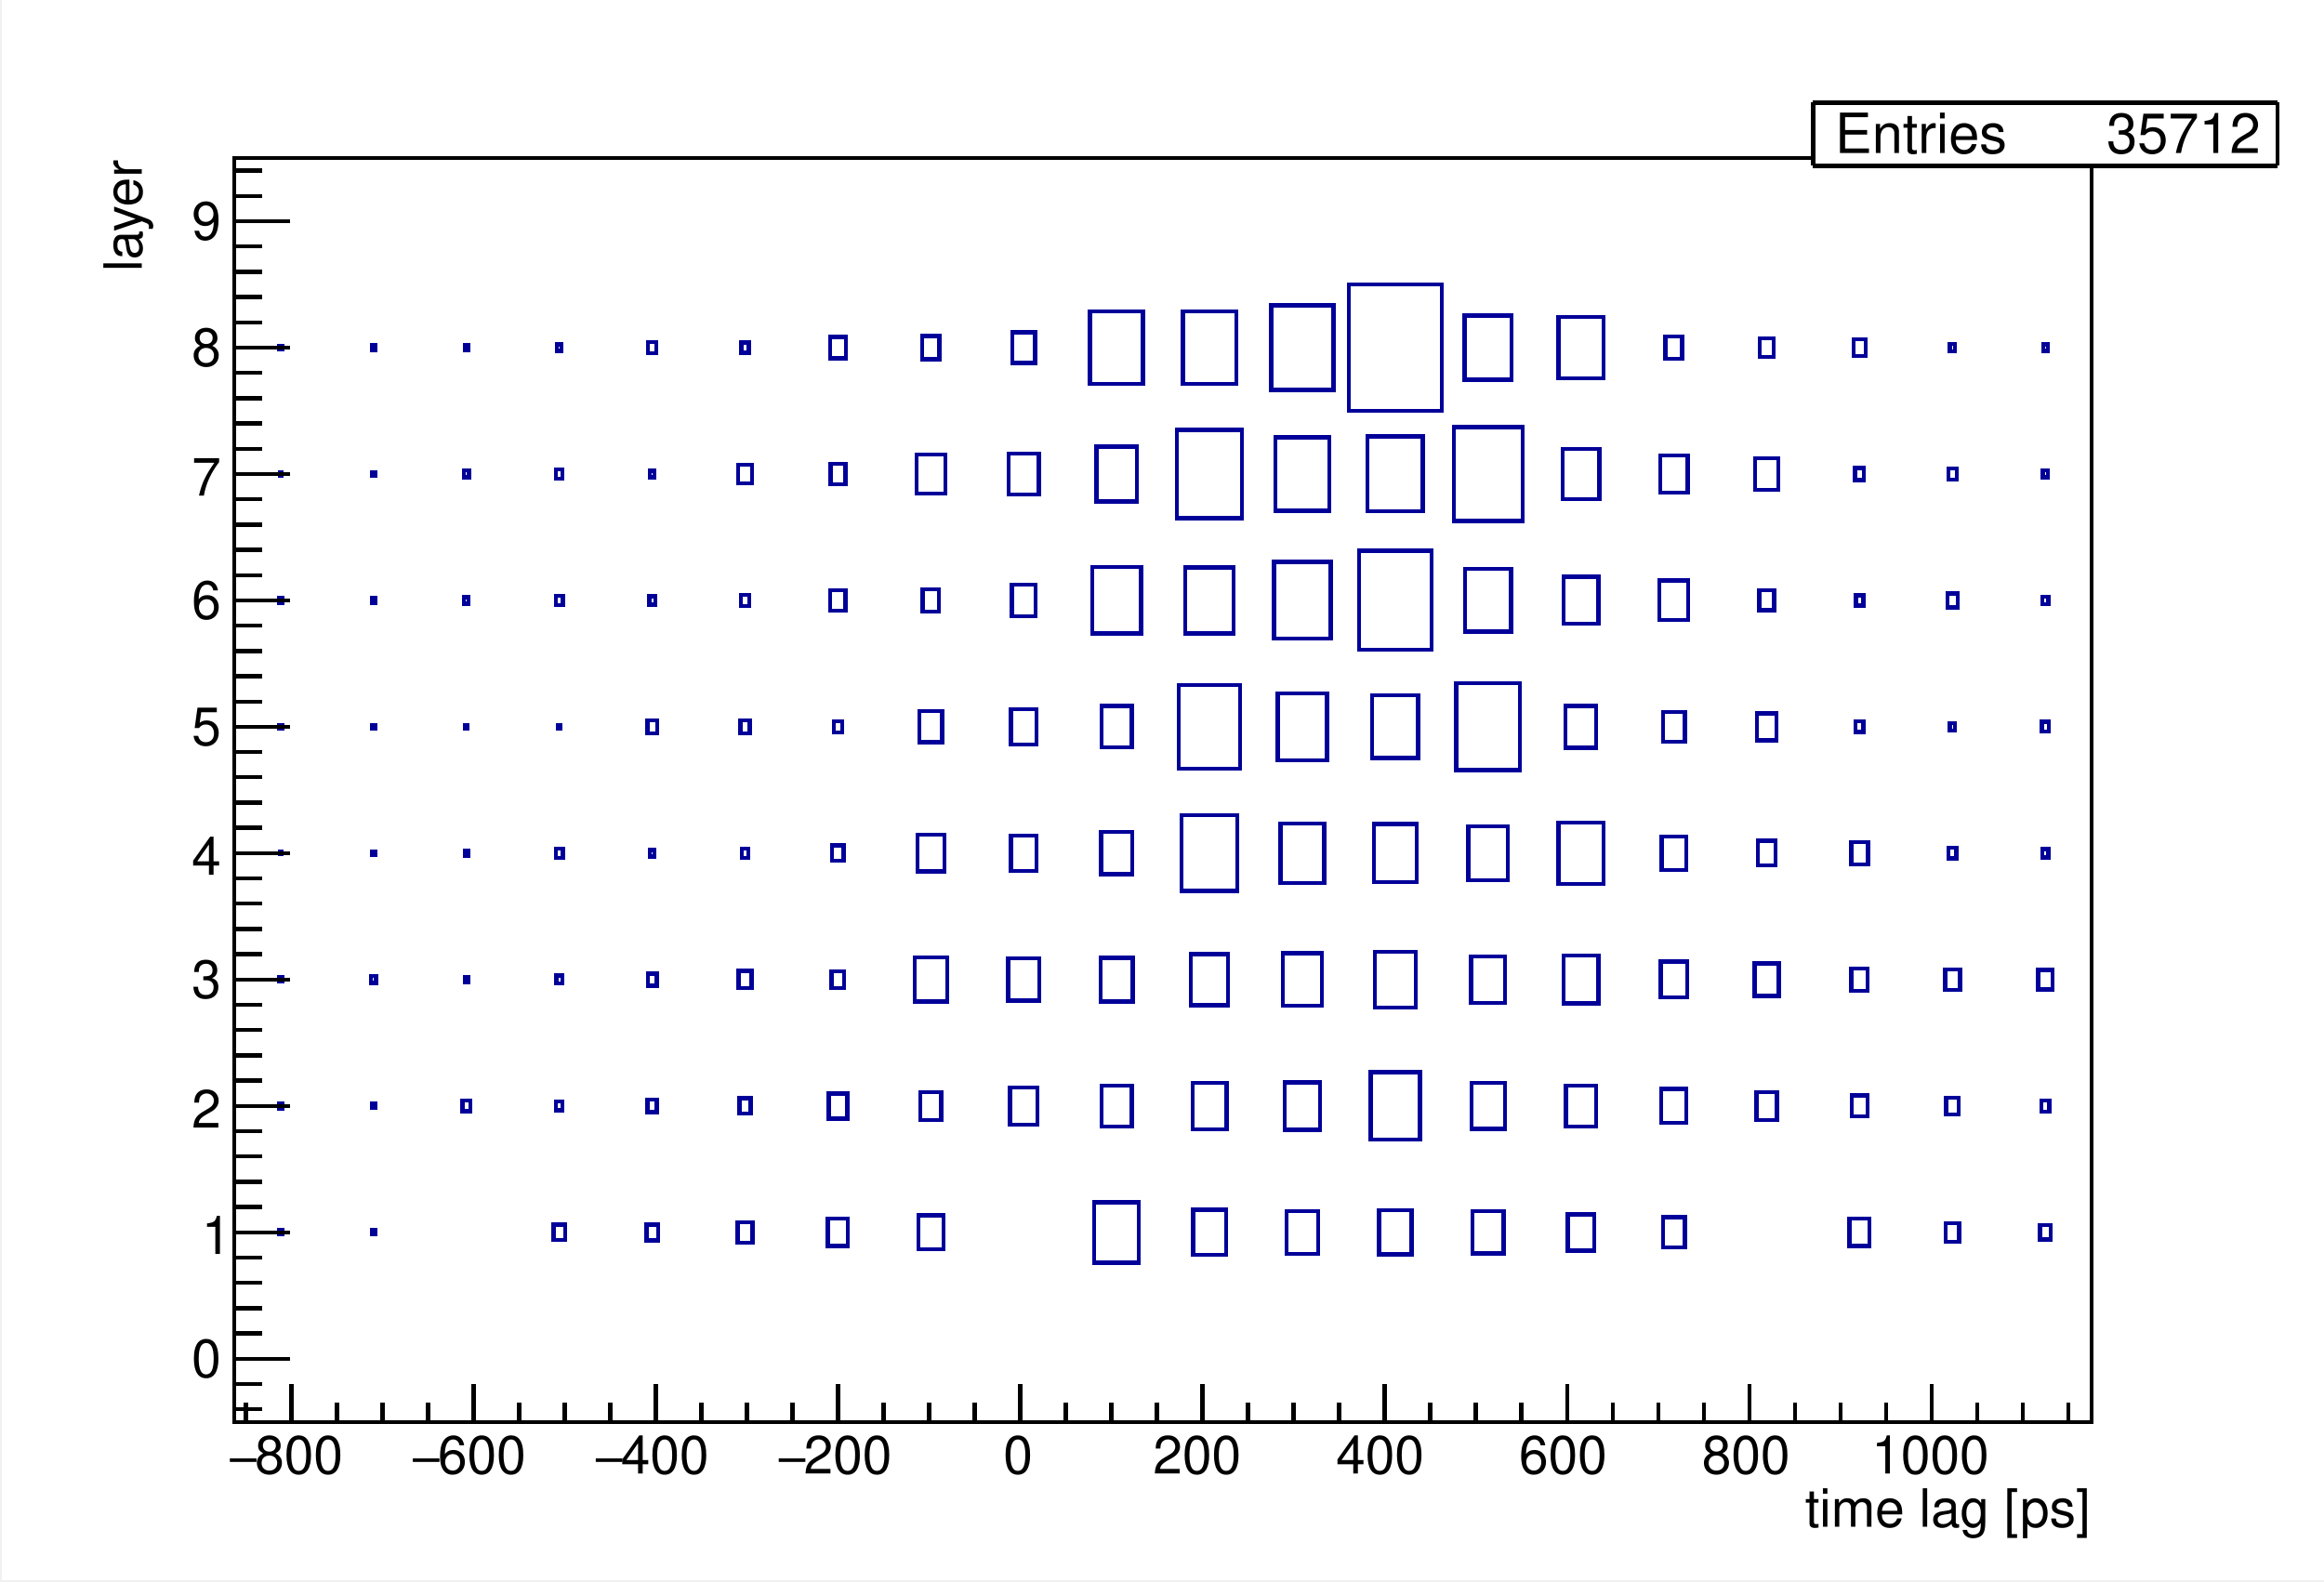
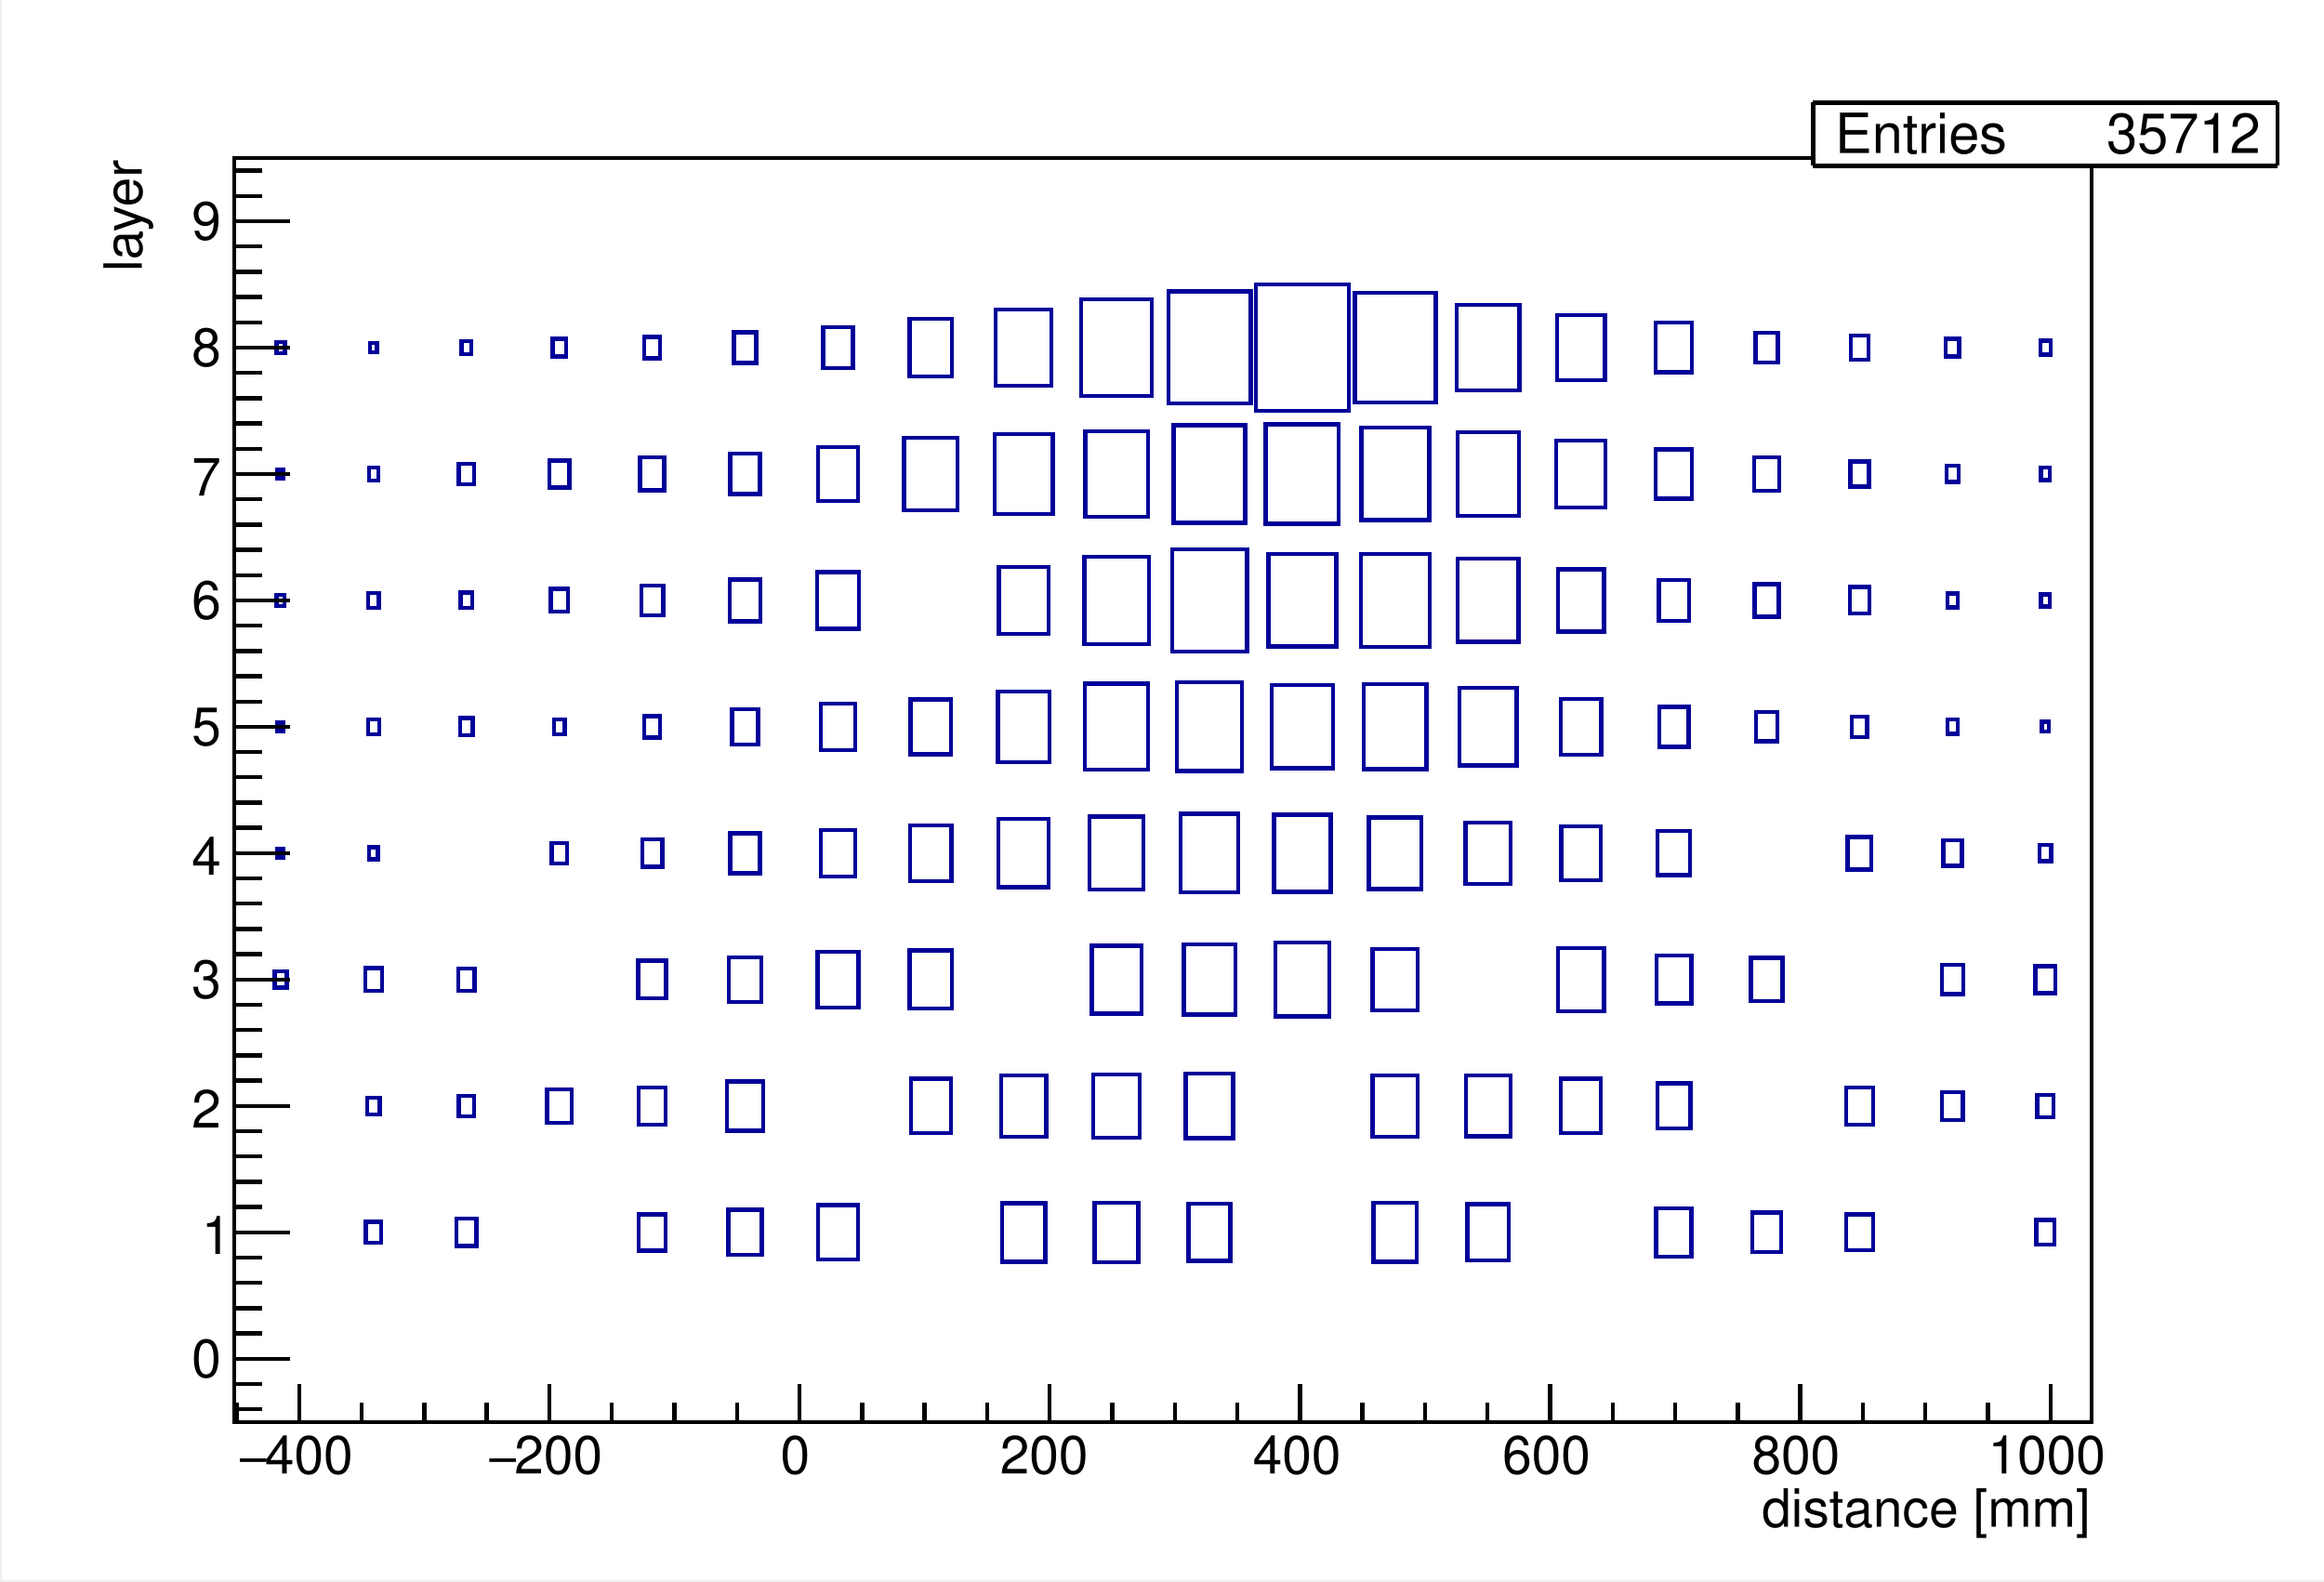
<svg xmlns="http://www.w3.org/2000/svg" width="567.429" height="386.304" viewBox="0 0 567.429 386.304" shape-rendering="crispEdges">
  <defs>
</defs>
  <rect x="0.5" y="0" width="566.929" height="385.804" fill="white" />
  <rect x="57.193" y="38.58" width="453.543" height="308.643" fill="white" />
  <rect x="57.193" y="38.58" width="453.543" height="308.643" fill="none" stroke="black" />
-   <rect x="68.128" y="300.378" width="0.807" height="1.099" fill="none" stroke="#000099" />
-   <rect x="90.805" y="300.378" width="0.807" height="1.099" fill="none" stroke="#000099" />
-   <rect x="135.165" y="299.025" width="2.796" height="3.806" fill="none" stroke="#000099" />
-   <rect x="157.823" y="298.998" width="2.835" height="3.858" fill="none" stroke="#000099" />
-   <rect x="180.083" y="298.43" width="3.669" height="4.994" fill="none" stroke="#000099" />
-   <rect x="202.14" y="297.586" width="4.91" height="6.682" fill="none" stroke="#000099" />
-   <rect x="224.216" y="296.768" width="6.112" height="8.318" fill="none" stroke="#000099" />
-   <rect x="267.211" y="293.558" width="10.829" height="14.739" fill="none" stroke="#000099" />
-   <rect x="291.274" y="295.444" width="8.058" height="10.967" fill="none" stroke="#000099" />
-   <rect x="314.123" y="295.678" width="7.714" height="10.499" fill="none" stroke="#000099" />
-   <rect x="336.69" y="295.527" width="7.936" height="10.801" fill="none" stroke="#000099" />
-   <rect x="359.542" y="295.765" width="7.586" height="10.325" fill="none" stroke="#000099" />
-   <rect x="382.758" y="296.499" width="6.508" height="8.857" fill="none" stroke="#000099" />
-   <rect x="405.992" y="297.256" width="5.394" height="7.342" fill="none" stroke="#000099" />
-   <rect x="451.6" y="297.601" width="4.888" height="6.652" fill="none" stroke="#000099" />
-   <rect x="475.056" y="298.663" width="3.328" height="4.53" fill="none" stroke="#000099" />
-   <rect x="498.1" y="299.162" width="2.595" height="3.531" fill="none" stroke="#000099" />
-   <rect x="68.066" y="269.429" width="0.932" height="1.269" fill="none" stroke="#000099" />
-   <rect x="90.805" y="269.514" width="0.807" height="1.099" fill="none" stroke="#000099" />
-   <rect x="112.925" y="268.755" width="1.921" height="2.615" fill="none" stroke="#000099" />
-   <rect x="135.756" y="268.964" width="1.614" height="2.197" fill="none" stroke="#000099" />
-   <rect x="158.099" y="268.509" width="2.283" height="3.107" fill="none" stroke="#000099" />
-   <rect x="180.519" y="268.16" width="2.796" height="3.806" fill="none" stroke="#000099" />
-   <rect x="202.347" y="267.005" width="4.494" height="6.117" fill="none" stroke="#000099" />
-   <rect x="224.762" y="266.647" width="5.019" height="6.831" fill="none" stroke="#000099" />
-   <rect x="246.621" y="265.533" width="6.656" height="9.059" fill="none" stroke="#000099" />
-   <rect x="268.934" y="265.039" width="7.383" height="10.049" fill="none" stroke="#000099" />
-   <rect x="291.142" y="264.399" width="8.323" height="11.328" fill="none" stroke="#000099" />
-   <rect x="313.722" y="264.267" width="8.517" height="11.591" fill="none" stroke="#000099" />
-   <rect x="334.626" y="261.854" width="12.062" height="16.417" fill="none" stroke="#000099" />
-   <rect x="359.232" y="264.479" width="8.205" height="11.167" fill="none" stroke="#000099" />
-   <rect x="382.342" y="265.069" width="7.339" height="9.988" fill="none" stroke="#000099" />
-   <rect x="405.624" y="265.892" width="6.129" height="8.342" fill="none" stroke="#000099" />
-   <rect x="428.846" y="266.633" width="5.041" height="6.861" fill="none" stroke="#000099" />
-   <rect x="452.15" y="267.487" width="3.786" height="5.153" fill="none" stroke="#000099" />
-   <rect x="475.21" y="268.008" width="3.02" height="4.11" fill="none" stroke="#000099" />
-   <rect x="498.409" y="268.717" width="1.977" height="2.691" fill="none" stroke="#000099" />
-   <rect x="68.128" y="238.649" width="0.807" height="1.099" fill="none" stroke="#000099" />
-   <rect x="90.592" y="238.36" width="1.233" height="1.678" fill="none" stroke="#000099" />
-   <rect x="113.42" y="238.564" width="0.932" height="1.269" fill="none" stroke="#000099" />
-   <rect x="135.826" y="238.196" width="1.474" height="2.006" fill="none" stroke="#000099" />
-   <rect x="158.147" y="237.711" width="2.186" height="2.975" fill="none" stroke="#000099" />
-   <rect x="180.372" y="237.095" width="3.091" height="4.207" fill="none" stroke="#000099" />
-   <rect x="203.067" y="237.119" width="3.056" height="4.159" fill="none" stroke="#000099" />
-   <rect x="223.304" y="233.798" width="7.936" height="10.801" fill="none" stroke="#000099" />
-   <rect x="246.184" y="234.075" width="7.529" height="10.247" fill="none" stroke="#000099" />
-   <rect x="268.699" y="233.854" width="7.853" height="10.689" fill="none" stroke="#000099" />
-   <rect x="290.719" y="232.96" width="9.168" height="12.477" fill="none" stroke="#000099" />
-   <rect x="313.239" y="232.746" width="9.482" height="12.905" fill="none" stroke="#000099" />
-   <rect x="335.671" y="232.412" width="9.973" height="13.574" fill="none" stroke="#000099" />
-   <rect x="359.173" y="233.535" width="8.323" height="11.328" fill="none" stroke="#000099" />
-   <rect x="381.741" y="233.386" width="8.542" height="11.626" fill="none" stroke="#000099" />
-   <rect x="405.452" y="234.793" width="6.474" height="8.811" fill="none" stroke="#000099" />
-   <rect x="428.437" y="235.212" width="5.858" height="7.973" fill="none" stroke="#000099" />
-   <rect x="452.052" y="236.489" width="3.982" height="5.419" fill="none" stroke="#000099" />
-   <rect x="474.901" y="236.722" width="3.64" height="4.954" fill="none" stroke="#000099" />
-   <rect x="497.654" y="236.825" width="3.487" height="4.746" fill="none" stroke="#000099" />
-   <rect x="68.299" y="208.017" width="0.466" height="0.634" fill="none" stroke="#000099" />
-   <rect x="90.879" y="207.886" width="0.659" height="0.897" fill="none" stroke="#000099" />
-   <rect x="113.482" y="207.785" width="0.807" height="1.099" fill="none" stroke="#000099" />
-   <rect x="135.723" y="207.191" width="1.68" height="2.287" fill="none" stroke="#000099" />
-   <rect x="158.669" y="207.557" width="1.141" height="1.554" fill="none" stroke="#000099" />
-   <rect x="181.11" y="207.236" width="1.614" height="2.197" fill="none" stroke="#000099" />
-   <rect x="203.196" y="206.432" width="2.796" height="3.806" fill="none" stroke="#000099" />
-   <rect x="224.001" y="203.883" width="6.541" height="8.902" fill="none" stroke="#000099" />
-   <rect x="246.788" y="204.033" width="6.321" height="8.604" fill="none" stroke="#000099" />
-   <rect x="268.854" y="203.201" width="7.543" height="10.266" fill="none" stroke="#000099" />
-   <rect x="288.534" y="199.121" width="13.539" height="18.426" fill="none" stroke="#000099" />
-   <rect x="312.667" y="201.103" width="10.627" height="14.463" fill="none" stroke="#000099" />
-   <rect x="335.442" y="201.236" width="10.431" height="14.197" fill="none" stroke="#000099" />
-   <rect x="358.486" y="201.735" width="9.697" height="13.198" fill="none" stroke="#000099" />
-   <rect x="380.513" y="200.85" width="10.998" height="14.969" fill="none" stroke="#000099" />
-   <rect x="405.696" y="204.261" width="5.986" height="8.147" fill="none" stroke="#000099" />
-   <rect x="429.168" y="205.342" width="4.396" height="5.984" fill="none" stroke="#000099" />
-   <rect x="452.012" y="205.57" width="4.063" height="5.529" fill="none" stroke="#000099" />
-   <rect x="475.76" y="207.027" width="1.921" height="2.615" fill="none" stroke="#000099" />
-   <rect x="498.661" y="207.331" width="1.474" height="2.006" fill="none" stroke="#000099" />
-   <rect x="68.202" y="177.021" width="0.659" height="0.897" fill="none" stroke="#000099" />
-   <rect x="90.879" y="177.021" width="0.659" height="0.897" fill="none" stroke="#000099" />
-   <rect x="113.556" y="177.021" width="0.659" height="0.897" fill="none" stroke="#000099" />
-   <rect x="136.33" y="177.153" width="0.466" height="0.634" fill="none" stroke="#000099" />
-   <rect x="158.075" y="175.884" width="2.33" height="3.171" fill="none" stroke="#000099" />
-   <rect x="180.752" y="175.884" width="2.33" height="3.171" fill="none" stroke="#000099" />
-   <rect x="203.579" y="176.088" width="2.031" height="2.765" fill="none" stroke="#000099" />
-   <rect x="224.495" y="173.691" width="5.553" height="7.558" fill="none" stroke="#000099" />
-   <rect x="246.788" y="173.168" width="6.321" height="8.604" fill="none" stroke="#000099" />
-   <rect x="268.905" y="172.406" width="7.442" height="10.128" fill="none" stroke="#000099" />
-   <rect x="287.774" y="167.223" width="15.057" height="20.494" fill="none" stroke="#000099" />
-   <rect x="311.972" y="169.292" width="12.017" height="16.356" fill="none" stroke="#000099" />
-   <rect x="335.036" y="169.819" width="11.242" height="15.301" fill="none" stroke="#000099" />
-   <rect x="355.554" y="166.88" width="15.561" height="21.179" fill="none" stroke="#000099" />
-   <rect x="382.255" y="172.356" width="7.514" height="10.227" fill="none" stroke="#000099" />
-   <rect x="405.992" y="173.799" width="5.394" height="7.342" fill="none" stroke="#000099" />
-   <rect x="428.945" y="174.174" width="4.843" height="6.591" fill="none" stroke="#000099" />
-   <rect x="453.083" y="176.162" width="1.921" height="2.615" fill="none" stroke="#000099" />
-   <rect x="476.061" y="176.573" width="1.318" height="1.794" fill="none" stroke="#000099" />
-   <rect x="498.526" y="176.283" width="1.744" height="2.373" fill="none" stroke="#000099" />
-   <rect x="68.128" y="146.056" width="0.807" height="1.099" fill="none" stroke="#000099" />
-   <rect x="90.743" y="145.971" width="0.932" height="1.269" fill="none" stroke="#000099" />
-   <rect x="113.315" y="145.829" width="1.141" height="1.554" fill="none" stroke="#000099" />
-   <rect x="135.723" y="145.462" width="1.68" height="2.287" fill="none" stroke="#000099" />
-   <rect x="158.503" y="145.603" width="1.474" height="2.006" fill="none" stroke="#000099" />
-   <rect x="180.929" y="145.26" width="1.977" height="2.691" fill="none" stroke="#000099" />
-   <rect x="202.73" y="144.069" width="3.728" height="5.074" fill="none" stroke="#000099" />
-   <rect x="225.254" y="143.859" width="4.036" height="5.493" fill="none" stroke="#000099" />
-   <rect x="247.105" y="142.735" width="5.688" height="7.742" fill="none" stroke="#000099" />
-   <rect x="266.685" y="138.52" width="11.881" height="16.171" fill="none" stroke="#000099" />
-   <rect x="289.376" y="138.539" width="11.854" height="16.133" fill="none" stroke="#000099" />
-   <rect x="311.084" y="137.219" width="13.793" height="18.772" fill="none" stroke="#000099" />
-   <rect x="331.773" y="134.513" width="17.77" height="24.185" fill="none" stroke="#000099" />
-   <rect x="357.709" y="138.948" width="11.252" height="15.314" fill="none" stroke="#000099" />
-   <rect x="381.785" y="140.853" width="8.453" height="11.504" fill="none" stroke="#000099" />
-   <rect x="405.14" y="141.775" width="7.098" height="9.661" fill="none" stroke="#000099" />
-   <rect x="429.576" y="144.17" width="3.58" height="4.872" fill="none" stroke="#000099" />
-   <rect x="453.111" y="145.337" width="1.864" height="2.537" fill="none" stroke="#000099" />
-   <rect x="475.488" y="144.928" width="2.466" height="3.356" fill="none" stroke="#000099" />
-   <rect x="498.699" y="145.654" width="1.398" height="1.903" fill="none" stroke="#000099" />
-   <rect x="68.299" y="115.424" width="0.466" height="0.634" fill="none" stroke="#000099" />
-   <rect x="90.879" y="115.293" width="0.659" height="0.897" fill="none" stroke="#000099" />
-   <rect x="113.269" y="114.902" width="1.233" height="1.678" fill="none" stroke="#000099" />
-   <rect x="135.756" y="114.643" width="1.614" height="2.197" fill="none" stroke="#000099" />
-   <rect x="158.669" y="114.964" width="1.141" height="1.554" fill="none" stroke="#000099" />
-   <rect x="180.27" y="113.499" width="3.295" height="4.485" fill="none" stroke="#000099" />
-   <rect x="202.775" y="113.264" width="3.64" height="4.954" fill="none" stroke="#000099" />
-   <rect x="223.738" y="110.932" width="7.067" height="9.619" fill="none" stroke="#000099" />
-   <rect x="246.294" y="110.767" width="7.309" height="9.948" fill="none" stroke="#000099" />
-   <rect x="267.722" y="109.066" width="9.808" height="13.35" fill="none" stroke="#000099" />
-   <rect x="287.402" y="104.987" width="15.803" height="21.509" fill="none" stroke="#000099" />
-   <rect x="311.378" y="106.755" width="13.206" height="17.973" fill="none" stroke="#000099" />
-   <rect x="333.932" y="106.588" width="13.45" height="18.306" fill="none" stroke="#000099" />
-   <rect x="354.921" y="104.289" width="16.828" height="22.904" fill="none" stroke="#000099" />
-   <rect x="381.482" y="109.576" width="9.06" height="12.331" fill="none" stroke="#000099" />
-   <rect x="405.345" y="111.19" width="6.689" height="9.103" fill="none" stroke="#000099" />
-   <rect x="428.531" y="111.883" width="5.669" height="7.716" fill="none" stroke="#000099" />
-   <rect x="452.95" y="114.254" width="2.186" height="2.975" fill="none" stroke="#000099" />
-   <rect x="475.732" y="114.396" width="1.977" height="2.691" fill="none" stroke="#000099" />
-   <rect x="498.781" y="114.902" width="1.233" height="1.678" fill="none" stroke="#000099" />
-   <rect x="68.202" y="84.428" width="0.659" height="0.897" fill="none" stroke="#000099" />
-   <rect x="90.743" y="84.243" width="0.932" height="1.269" fill="none" stroke="#000099" />
-   <rect x="113.42" y="84.243" width="0.932" height="1.269" fill="none" stroke="#000099" />
-   <rect x="135.992" y="84.1" width="1.141" height="1.554" fill="none" stroke="#000099" />
-   <rect x="158.252" y="83.531" width="1.977" height="2.691" fill="none" stroke="#000099" />
-   <rect x="181.015" y="83.649" width="1.805" height="2.456" fill="none" stroke="#000099" />
-   <rect x="202.702" y="82.301" width="3.786" height="5.153" fill="none" stroke="#000099" />
-   <rect x="225.188" y="82.04" width="4.168" height="5.673" fill="none" stroke="#000099" />
-   <rect x="247.192" y="81.125" width="5.514" height="7.505" fill="none" stroke="#000099" />
-   <rect x="266.156" y="76.071" width="12.94" height="17.611" fill="none" stroke="#000099" />
-   <rect x="288.783" y="76.003" width="13.04" height="17.748" fill="none" stroke="#000099" />
-   <rect x="310.394" y="74.552" width="15.172" height="20.65" fill="none" stroke="#000099" />
-   <rect x="329.319" y="69.445" width="22.677" height="30.864" fill="none" stroke="#000099" />
-   <rect x="357.58" y="77.044" width="11.51" height="15.665" fill="none" stroke="#000099" />
-   <rect x="380.488" y="77.359" width="11.048" height="15.036" fill="none" stroke="#000099" />
-   <rect x="406.658" y="82.112" width="4.063" height="5.529" fill="none" stroke="#000099" />
-   <rect x="429.719" y="82.635" width="3.295" height="4.485" fill="none" stroke="#000099" />
-   <rect x="452.515" y="82.797" width="3.056" height="4.159" fill="none" stroke="#000099" />
-   <rect x="476.061" y="83.98" width="1.318" height="1.794" fill="none" stroke="#000099" />
-   <rect x="498.827" y="84.1" width="1.141" height="1.554" fill="none" stroke="#000099" />
+   <rect x="89.329" y="298.37" width="3.758" height="5.115" fill="none" stroke="#000099" />
+   <rect x="111.453" y="297.616" width="4.865" height="6.622" fill="none" stroke="#000099" />
+   <rect x="155.985" y="296.497" width="6.51" height="8.86" fill="none" stroke="#000099" />
+   <rect x="177.866" y="295.413" width="8.103" height="11.029" fill="none" stroke="#000099" />
+   <rect x="199.7" y="294.266" width="9.789" height="13.323" fill="none" stroke="#000099" />
+   <rect x="244.697" y="293.779" width="10.504" height="14.296" fill="none" stroke="#000099" />
+   <rect x="267.284" y="293.657" width="10.684" height="14.541" fill="none" stroke="#000099" />
+   <rect x="290.189" y="293.967" width="10.228" height="13.92" fill="none" stroke="#000099" />
+   <rect x="335.396" y="293.767" width="10.522" height="14.321" fill="none" stroke="#000099" />
+   <rect x="358.305" y="294.082" width="10.058" height="13.69" fill="none" stroke="#000099" />
+   <rect x="404.375" y="295.056" width="8.628" height="11.743" fill="none" stroke="#000099" />
+   <rect x="427.79" y="296.06" width="7.152" height="9.735" fill="none" stroke="#000099" />
+   <rect x="450.803" y="296.517" width="6.48" height="8.82" fill="none" stroke="#000099" />
+   <rect x="497.191" y="297.924" width="4.413" height="6.006" fill="none" stroke="#000099" />
+   <rect x="89.695" y="268.003" width="3.027" height="4.12" fill="none" stroke="#000099" />
+   <rect x="112.032" y="267.54" width="3.707" height="5.046" fill="none" stroke="#000099" />
+   <rect x="133.584" y="266.008" width="5.959" height="8.11" fill="none" stroke="#000099" />
+   <rect x="155.913" y="265.534" width="6.655" height="9.057" fill="none" stroke="#000099" />
+   <rect x="177.505" y="264.057" width="8.825" height="12.011" fill="none" stroke="#000099" />
+   <rect x="222.377" y="263.401" width="9.789" height="13.323" fill="none" stroke="#000099" />
+   <rect x="244.431" y="262.553" width="11.036" height="15.02" fill="none" stroke="#000099" />
+   <rect x="266.98" y="262.378" width="11.292" height="15.369" fill="none" stroke="#000099" />
+   <rect x="289.523" y="262.197" width="11.559" height="15.733" fill="none" stroke="#000099" />
+   <rect x="335.131" y="262.541" width="11.053" height="15.043" fill="none" stroke="#000099" />
+   <rect x="357.895" y="262.66" width="10.879" height="14.807" fill="none" stroke="#000099" />
+   <rect x="381.147" y="263.441" width="9.73" height="13.243" fill="none" stroke="#000099" />
+   <rect x="404.625" y="264.532" width="8.127" height="11.061" fill="none" stroke="#000099" />
+   <rect x="450.702" y="265.515" width="6.683" height="9.096" fill="none" stroke="#000099" />
+   <rect x="474.211" y="266.647" width="5.02" height="6.832" fill="none" stroke="#000099" />
+   <rect x="497.395" y="267.338" width="4.004" height="5.45" fill="none" stroke="#000099" />
+   <rect x="67.082" y="237.226" width="2.898" height="3.944" fill="none" stroke="#000099" />
+   <rect x="89.159" y="236.409" width="4.099" height="5.578" fill="none" stroke="#000099" />
+   <rect x="111.86" y="236.441" width="4.052" height="5.515" fill="none" stroke="#000099" />
+   <rect x="155.842" y="234.573" width="6.797" height="9.251" fill="none" stroke="#000099" />
+   <rect x="177.901" y="233.732" width="8.032" height="10.932" fill="none" stroke="#000099" />
+   <rect x="199.603" y="232.406" width="9.982" height="13.586" fill="none" stroke="#000099" />
+   <rect x="222.065" y="232.113" width="10.413" height="14.172" fill="none" stroke="#000099" />
+   <rect x="266.548" y="230.927" width="12.155" height="16.544" fill="none" stroke="#000099" />
+   <rect x="289.017" y="230.643" width="12.572" height="17.111" fill="none" stroke="#000099" />
+   <rect x="311.369" y="230.2" width="13.223" height="17.997" fill="none" stroke="#000099" />
+   <rect x="335.14" y="231.689" width="11.036" height="15.02" fill="none" stroke="#000099" />
+   <rect x="380.349" y="231.491" width="11.326" height="15.415" fill="none" stroke="#000099" />
+   <rect x="404.397" y="233.357" width="8.584" height="11.683" fill="none" stroke="#000099" />
+   <rect x="427.483" y="233.913" width="7.767" height="10.571" fill="none" stroke="#000099" />
+   <rect x="474.081" y="235.606" width="5.279" height="7.185" fill="none" stroke="#000099" />
+   <rect x="496.985" y="235.915" width="4.826" height="6.568" fill="none" stroke="#000099" />
+   <rect x="67.775" y="207.304" width="1.513" height="2.06" fill="none" stroke="#000099" />
+   <rect x="90.138" y="206.878" width="2.14" height="2.913" fill="none" stroke="#000099" />
+   <rect x="134.709" y="205.811" width="3.707" height="5.046" fill="none" stroke="#000099" />
+   <rect x="156.808" y="205.023" width="4.865" height="6.622" fill="none" stroke="#000099" />
+   <rect x="178.328" y="203.449" width="7.179" height="9.771" fill="none" stroke="#000099" />
+   <rect x="200.404" y="202.631" width="8.381" height="11.407" fill="none" stroke="#000099" />
+   <rect x="222.271" y="201.528" width="10.001" height="13.612" fill="none" stroke="#000099" />
+   <rect x="243.817" y="199.988" width="12.265" height="16.692" fill="none" stroke="#000099" />
+   <rect x="266.072" y="199.415" width="13.107" height="17.839" fill="none" stroke="#000099" />
+   <rect x="288.258" y="198.746" width="14.09" height="19.177" fill="none" stroke="#000099" />
+   <rect x="311.065" y="198.923" width="13.83" height="18.823" fill="none" stroke="#000099" />
+   <rect x="334.229" y="199.585" width="12.857" height="17.499" fill="none" stroke="#000099" />
+   <rect x="357.86" y="200.883" width="10.949" height="14.902" fill="none" stroke="#000099" />
+   <rect x="381.196" y="201.78" width="9.632" height="13.109" fill="none" stroke="#000099" />
+   <rect x="404.721" y="202.933" width="7.937" height="10.802" fill="none" stroke="#000099" />
+   <rect x="451.129" y="204.367" width="5.829" height="7.934" fill="none" stroke="#000099" />
+   <rect x="474.45" y="205.244" width="4.54" height="6.18" fill="none" stroke="#000099" />
+   <rect x="497.949" y="206.362" width="2.898" height="3.944" fill="none" stroke="#000099" />
+   <rect x="67.775" y="176.44" width="1.513" height="2.06" fill="none" stroke="#000099" />
+   <rect x="89.862" y="175.637" width="2.693" height="3.666" fill="none" stroke="#000099" />
+   <rect x="112.341" y="175.368" width="3.089" height="4.205" fill="none" stroke="#000099" />
+   <rect x="135.216" y="175.637" width="2.693" height="3.666" fill="none" stroke="#000099" />
+   <rect x="157.311" y="174.844" width="3.859" height="5.252" fill="none" stroke="#000099" />
+   <rect x="178.782" y="173.203" width="6.271" height="8.535" fill="none" stroke="#000099" />
+   <rect x="200.404" y="171.766" width="8.381" height="11.407" fill="none" stroke="#000099" />
+   <rect x="222.338" y="170.755" width="9.867" height="13.429" fill="none" stroke="#000099" />
+   <rect x="243.625" y="168.863" width="12.648" height="17.214" fill="none" stroke="#000099" />
+   <rect x="264.902" y="166.958" width="15.447" height="21.024" fill="none" stroke="#000099" />
+   <rect x="287.336" y="166.627" width="15.934" height="21.686" fill="none" stroke="#000099" />
+   <rect x="310.527" y="167.326" width="14.906" height="20.288" fill="none" stroke="#000099" />
+   <rect x="333.027" y="167.085" width="15.261" height="20.77" fill="none" stroke="#000099" />
+   <rect x="356.392" y="168.021" width="13.885" height="18.898" fill="none" stroke="#000099" />
+   <rect x="381.03" y="170.69" width="9.963" height="13.56" fill="none" stroke="#000099" />
+   <rect x="405.113" y="172.603" width="7.152" height="9.735" fill="none" stroke="#000099" />
+   <rect x="428.745" y="173.902" width="5.243" height="7.136" fill="none" stroke="#000099" />
+   <rect x="452.19" y="174.947" width="3.707" height="5.046" fill="none" stroke="#000099" />
+   <rect x="475.447" y="175.736" width="2.548" height="3.467" fill="none" stroke="#000099" />
+   <rect x="498.524" y="176.281" width="1.748" height="2.379" fill="none" stroke="#000099" />
+   <rect x="67.555" y="145.276" width="1.954" height="2.659" fill="none" stroke="#000099" />
+   <rect x="89.898" y="144.822" width="2.621" height="3.568" fill="none" stroke="#000099" />
+   <rect x="112.504" y="144.725" width="2.763" height="3.761" fill="none" stroke="#000099" />
+   <rect x="134.514" y="143.816" width="4.099" height="5.578" fill="none" stroke="#000099" />
+   <rect x="156.565" y="142.964" width="5.351" height="7.283" fill="none" stroke="#000099" />
+   <rect x="178.146" y="141.473" width="7.542" height="10.265" fill="none" stroke="#000099" />
+   <rect x="199.527" y="139.709" width="10.134" height="13.793" fill="none" stroke="#000099" />
+   <rect x="243.919" y="138.398" width="12.061" height="16.415" fill="none" stroke="#000099" />
+   <rect x="264.768" y="135.91" width="15.716" height="21.391" fill="none" stroke="#000099" />
+   <rect x="286.159" y="134.161" width="18.288" height="24.89" fill="none" stroke="#000099" />
+   <rect x="309.691" y="135.323" width="16.579" height="22.565" fill="none" stroke="#000099" />
+   <rect x="332.288" y="135.214" width="16.74" height="22.784" fill="none" stroke="#000099" />
+   <rect x="355.875" y="136.453" width="14.919" height="20.305" fill="none" stroke="#000099" />
+   <rect x="380.408" y="138.979" width="11.207" height="15.254" fill="none" stroke="#000099" />
+   <rect x="405.008" y="141.595" width="7.363" height="10.021" fill="none" stroke="#000099" />
+   <rect x="428.435" y="142.617" width="5.862" height="7.978" fill="none" stroke="#000099" />
+   <rect x="451.67" y="143.376" width="4.746" height="6.46" fill="none" stroke="#000099" />
+   <rect x="475.485" y="144.924" width="2.472" height="3.364" fill="none" stroke="#000099" />
+   <rect x="498.327" y="145.149" width="2.14" height="2.913" fill="none" stroke="#000099" />
+   <rect x="67.775" y="114.711" width="1.513" height="2.06" fill="none" stroke="#000099" />
+   <rect x="90.053" y="114.168" width="2.312" height="3.147" fill="none" stroke="#000099" />
+   <rect x="112.032" y="113.218" width="3.707" height="5.046" fill="none" stroke="#000099" />
+   <rect x="134.15" y="112.457" width="4.826" height="6.568" fill="none" stroke="#000099" />
+   <rect x="156.277" y="111.708" width="5.927" height="8.066" fill="none" stroke="#000099" />
+   <rect x="178.288" y="110.802" width="7.258" height="9.879" fill="none" stroke="#000099" />
+   <rect x="199.749" y="109.146" width="9.691" height="13.19" fill="none" stroke="#000099" />
+   <rect x="220.769" y="106.891" width="13.005" height="17.7" fill="none" stroke="#000099" />
+   <rect x="242.81" y="106.025" width="14.278" height="19.433" fill="none" stroke="#000099" />
+   <rect x="264.958" y="105.305" width="15.335" height="20.872" fill="none" stroke="#000099" />
+   <rect x="286.549" y="103.826" width="17.509" height="23.83" fill="none" stroke="#000099" />
+   <rect x="309.064" y="103.606" width="17.833" height="24.271" fill="none" stroke="#000099" />
+   <rect x="332.374" y="104.466" width="16.568" height="22.549" fill="none" stroke="#000099" />
+   <rect x="355.862" y="105.571" width="14.945" height="20.34" fill="none" stroke="#000099" />
+   <rect x="380.005" y="107.566" width="12.013" height="16.35" fill="none" stroke="#000099" />
+   <rect x="404.255" y="109.706" width="8.868" height="12.07" fill="none" stroke="#000099" />
+   <rect x="428.355" y="111.643" width="6.022" height="8.197" fill="none" stroke="#000099" />
+   <rect x="451.794" y="112.68" width="4.498" height="6.122" fill="none" stroke="#000099" />
+   <rect x="475.271" y="113.769" width="2.898" height="3.944" fill="none" stroke="#000099" />
+   <rect x="498.284" y="114.225" width="2.228" height="3.032" fill="none" stroke="#000099" />
+   <rect x="67.507" y="83.482" width="2.049" height="2.789" fill="none" stroke="#000099" />
+   <rect x="90.391" y="83.764" width="1.635" height="2.225" fill="none" stroke="#000099" />
+   <rect x="112.689" y="83.248" width="2.393" height="3.257" fill="none" stroke="#000099" />
+   <rect x="134.958" y="82.692" width="3.211" height="4.37" fill="none" stroke="#000099" />
+   <rect x="157.311" y="82.251" width="3.859" height="5.252" fill="none" stroke="#000099" />
+   <rect x="179.154" y="81.116" width="5.527" height="7.522" fill="none" stroke="#000099" />
+   <rect x="200.939" y="79.902" width="7.311" height="9.95" fill="none" stroke="#000099" />
+   <rect x="222.065" y="77.791" width="10.413" height="14.172" fill="none" stroke="#000099" />
+   <rect x="243.131" y="75.598" width="13.635" height="18.558" fill="none" stroke="#000099" />
+   <rect x="263.981" y="73.111" width="17.29" height="23.532" fill="none" stroke="#000099" />
+   <rect x="285.245" y="71.187" width="20.117" height="27.38" fill="none" stroke="#000099" />
+   <rect x="306.642" y="69.445" width="22.677" height="30.864" fill="none" stroke="#000099" />
+   <rect x="330.786" y="71.441" width="19.743" height="26.871" fill="none" stroke="#000099" />
+   <rect x="355.704" y="74.492" width="15.261" height="20.77" fill="none" stroke="#000099" />
+   <rect x="380.199" y="76.966" width="11.625" height="15.822" fill="none" stroke="#000099" />
+   <rect x="404.233" y="78.813" width="8.911" height="12.128" fill="none" stroke="#000099" />
+   <rect x="428.673" y="81.211" width="5.387" height="7.331" fill="none" stroke="#000099" />
+   <rect x="451.859" y="81.904" width="4.369" height="5.946" fill="none" stroke="#000099" />
+   <rect x="475.115" y="82.692" width="3.211" height="4.37" fill="none" stroke="#000099" />
+   <rect x="498.162" y="83.195" width="2.472" height="3.364" fill="none" stroke="#000099" />
  <path d="M57.193,347.224h 453.543" fill="none" stroke="black" />
-   <path d="M71.127,337.964v 9.259" fill="none" stroke="black" />
-   <path d="M82.251,342.594v 4.63" fill="none" stroke="black" />
-   <path d="M93.376,342.594v 4.63" fill="none" stroke="black" />
-   <path d="M104.5,342.594v 4.63" fill="none" stroke="black" />
-   <path d="M115.624,337.964v 9.259" fill="none" stroke="black" />
-   <path d="M126.749,342.594v 4.63" fill="none" stroke="black" />
-   <path d="M137.873,342.594v 4.63" fill="none" stroke="black" />
-   <path d="M148.997,342.594v 4.63" fill="none" stroke="black" />
-   <path d="M160.122,337.964v 9.259" fill="none" stroke="black" />
-   <path d="M171.246,342.594v 4.63" fill="none" stroke="black" />
-   <path d="M182.371,342.594v 4.63" fill="none" stroke="black" />
-   <path d="M193.495,342.594v 4.63" fill="none" stroke="black" />
-   <path d="M204.619,337.964v 9.259" fill="none" stroke="black" />
-   <path d="M215.744,342.594v 4.63" fill="none" stroke="black" />
-   <path d="M226.868,342.594v 4.63" fill="none" stroke="black" />
-   <path d="M237.992,342.594v 4.63" fill="none" stroke="black" />
-   <path d="M249.117,337.964v 9.259" fill="none" stroke="black" />
-   <path d="M260.241,342.594v 4.63" fill="none" stroke="black" />
-   <path d="M271.365,342.594v 4.63" fill="none" stroke="black" />
-   <path d="M282.49,342.594v 4.63" fill="none" stroke="black" />
-   <path d="M293.614,337.964v 9.259" fill="none" stroke="black" />
-   <path d="M304.738,342.594v 4.63" fill="none" stroke="black" />
-   <path d="M315.863,342.594v 4.63" fill="none" stroke="black" />
-   <path d="M326.987,342.594v 4.63" fill="none" stroke="black" />
-   <path d="M338.112,337.964v 9.259" fill="none" stroke="black" />
-   <path d="M349.236,342.594v 4.63" fill="none" stroke="black" />
-   <path d="M360.36,342.594v 4.63" fill="none" stroke="black" />
-   <path d="M371.485,342.594v 4.63" fill="none" stroke="black" />
-   <path d="M382.609,337.964v 9.259" fill="none" stroke="black" />
-   <path d="M393.733,342.594v 4.63" fill="none" stroke="black" />
-   <path d="M404.858,342.594v 4.63" fill="none" stroke="black" />
-   <path d="M415.982,342.594v 4.63" fill="none" stroke="black" />
-   <path d="M427.106,337.964v 9.259" fill="none" stroke="black" />
-   <path d="M438.231,342.594v 4.63" fill="none" stroke="black" />
-   <path d="M449.355,342.594v 4.63" fill="none" stroke="black" />
-   <path d="M460.479,342.594v 4.63" fill="none" stroke="black" />
-   <path d="M471.604,337.964v 9.259" fill="none" stroke="black" />
-   <path d="M71.127,337.964v 9.259" fill="none" stroke="black" />
-   <path d="M60.003,342.594v 4.63" fill="none" stroke="black" />
-   <path d="M471.604,337.964v 9.259" fill="none" stroke="black" />
-   <path d="M482.728,342.594v 4.63" fill="none" stroke="black" />
-   <path d="M493.853,342.594v 4.63" fill="none" stroke="black" />
-   <path d="M504.977,342.594v 4.63" fill="none" stroke="black" />
-   <text xml:space="preserve" x="62.229" y="359.813" fill="black" font-size="12.888" font-family="Helvetica">800</text>
-   <text xml:space="preserve" x="55.731" y="359.813" fill="black" font-size="12.888" font-family="Times">−</text>
-   <text xml:space="preserve" x="106.901" y="359.813" fill="black" font-size="12.888" font-family="Helvetica">600</text>
-   <text xml:space="preserve" x="100.403" y="359.813" fill="black" font-size="12.888" font-family="Times">−</text>
-   <text xml:space="preserve" x="151.573" y="359.813" fill="black" font-size="12.888" font-family="Helvetica">400</text>
-   <text xml:space="preserve" x="145.075" y="359.813" fill="black" font-size="12.888" font-family="Times">−</text>
-   <text xml:space="preserve" x="196.245" y="359.813" fill="black" font-size="12.888" font-family="Helvetica">200</text>
-   <text xml:space="preserve" x="189.747" y="359.813" fill="black" font-size="12.888" font-family="Times">−</text>
-   <text xml:space="preserve" x="244.978" y="359.813" fill="black" font-size="12.888" font-family="Helvetica">0</text>
-   <text xml:space="preserve" x="281.528" y="359.813" fill="black" font-size="12.888" font-family="Helvetica">200</text>
-   <text xml:space="preserve" x="326.2" y="359.813" fill="black" font-size="12.888" font-family="Helvetica">400</text>
-   <text xml:space="preserve" x="370.872" y="359.813" fill="black" font-size="12.888" font-family="Helvetica">600</text>
-   <text xml:space="preserve" x="415.544" y="359.813" fill="black" font-size="12.888" font-family="Helvetica">800</text>
-   <text xml:space="preserve" x="456.967" y="359.813" fill="black" font-size="12.888" font-family="Helvetica">1000</text>
-   <text xml:space="preserve" x="440.723" y="372.809" fill="black" font-size="12.888" font-family="Helvetica">time lag [ps]</text>
+   <path d="M73.023,337.964v 9.259" fill="none" stroke="black" />
+   <path d="M88.295,342.594v 4.63" fill="none" stroke="black" />
+   <path d="M103.568,342.594v 4.63" fill="none" stroke="black" />
+   <path d="M118.84,342.594v 4.63" fill="none" stroke="black" />
+   <path d="M134.113,337.964v 9.259" fill="none" stroke="black" />
+   <path d="M149.385,342.594v 4.63" fill="none" stroke="black" />
+   <path d="M164.657,342.594v 4.63" fill="none" stroke="black" />
+   <path d="M179.93,342.594v 4.63" fill="none" stroke="black" />
+   <path d="M195.202,337.964v 9.259" fill="none" stroke="black" />
+   <path d="M210.475,342.594v 4.63" fill="none" stroke="black" />
+   <path d="M225.747,342.594v 4.63" fill="none" stroke="black" />
+   <path d="M241.02,342.594v 4.63" fill="none" stroke="black" />
+   <path d="M256.292,337.964v 9.259" fill="none" stroke="black" />
+   <path d="M271.564,342.594v 4.63" fill="none" stroke="black" />
+   <path d="M286.837,342.594v 4.63" fill="none" stroke="black" />
+   <path d="M302.109,342.594v 4.63" fill="none" stroke="black" />
+   <path d="M317.382,337.964v 9.259" fill="none" stroke="black" />
+   <path d="M332.654,342.594v 4.63" fill="none" stroke="black" />
+   <path d="M347.927,342.594v 4.63" fill="none" stroke="black" />
+   <path d="M363.199,342.594v 4.63" fill="none" stroke="black" />
+   <path d="M378.471,337.964v 9.259" fill="none" stroke="black" />
+   <path d="M393.744,342.594v 4.63" fill="none" stroke="black" />
+   <path d="M409.016,342.594v 4.63" fill="none" stroke="black" />
+   <path d="M424.289,342.594v 4.63" fill="none" stroke="black" />
+   <path d="M439.561,337.964v 9.259" fill="none" stroke="black" />
+   <path d="M454.834,342.594v 4.63" fill="none" stroke="black" />
+   <path d="M470.106,342.594v 4.63" fill="none" stroke="black" />
+   <path d="M485.379,342.594v 4.63" fill="none" stroke="black" />
+   <path d="M500.651,337.964v 9.259" fill="none" stroke="black" />
+   <path d="M73.023,337.964v 9.259" fill="none" stroke="black" />
+   <path d="M57.75,342.594v 4.63" fill="none" stroke="black" />
+   <path d="M500.651,337.964v 9.259" fill="none" stroke="black" />
+   <text xml:space="preserve" x="64.665" y="359.813" fill="black" font-size="12.888" font-family="Helvetica">400</text>
+   <text xml:space="preserve" x="58.168" y="359.813" fill="black" font-size="12.888" font-family="Times">−</text>
+   <text xml:space="preserve" x="125.582" y="359.813" fill="black" font-size="12.888" font-family="Helvetica">200</text>
+   <text xml:space="preserve" x="119.084" y="359.813" fill="black" font-size="12.888" font-family="Times">−</text>
+   <text xml:space="preserve" x="190.559" y="359.813" fill="black" font-size="12.888" font-family="Helvetica">0</text>
+   <text xml:space="preserve" x="244.166" y="359.813" fill="black" font-size="12.888" font-family="Helvetica">200</text>
+   <text xml:space="preserve" x="305.895" y="359.813" fill="black" font-size="12.888" font-family="Helvetica">400</text>
+   <text xml:space="preserve" x="366.811" y="359.813" fill="black" font-size="12.888" font-family="Helvetica">600</text>
+   <text xml:space="preserve" x="427.727" y="359.813" fill="black" font-size="12.888" font-family="Helvetica">800</text>
+   <text xml:space="preserve" x="485.395" y="359.813" fill="black" font-size="12.888" font-family="Helvetica">1000</text>
+   <text xml:space="preserve" x="430.164" y="372.809" fill="black" font-size="12.888" font-family="Helvetica">distance [mm]</text>
  <path d="M57.193,347.224v -308.643" fill="none" stroke="black" />
  <path d="M70.799,331.792h -13.606" fill="none" stroke="black" />
  <path d="M63.996,325.619h -6.803" fill="none" stroke="black" />
  <path d="M63.996,319.446h -6.803" fill="none" stroke="black" />
  <path d="M63.996,313.273h -6.803" fill="none" stroke="black" />
  <path d="M63.996,307.1h -6.803" fill="none" stroke="black" />
  <path d="M70.799,300.927h -13.606" fill="none" stroke="black" />
  <path d="M63.996,294.754h -6.803" fill="none" stroke="black" />
  <path d="M63.996,288.582h -6.803" fill="none" stroke="black" />
  <path d="M63.996,282.409h -6.803" fill="none" stroke="black" />
  <path d="M63.996,276.236h -6.803" fill="none" stroke="black" />
  <path d="M70.799,270.063h -13.606" fill="none" stroke="black" />
  <path d="M63.996,263.89h -6.803" fill="none" stroke="black" />
  <path d="M63.996,257.717h -6.803" fill="none" stroke="black" />
  <path d="M63.996,251.544h -6.803" fill="none" stroke="black" />
  <path d="M63.996,245.371h -6.803" fill="none" stroke="black" />
  <path d="M70.799,239.199h -13.606" fill="none" stroke="black" />
  <path d="M63.996,233.026h -6.803" fill="none" stroke="black" />
  <path d="M63.996,226.853h -6.803" fill="none" stroke="black" />
  <path d="M63.996,220.68h -6.803" fill="none" stroke="black" />
  <path d="M63.996,214.507h -6.803" fill="none" stroke="black" />
  <path d="M70.799,208.334h -13.606" fill="none" stroke="black" />
  <path d="M63.996,202.161h -6.803" fill="none" stroke="black" />
  <path d="M63.996,195.989h -6.803" fill="none" stroke="black" />
  <path d="M63.996,189.816h -6.803" fill="none" stroke="black" />
  <path d="M63.996,183.643h -6.803" fill="none" stroke="black" />
  <path d="M70.799,177.47h -13.606" fill="none" stroke="black" />
  <path d="M63.996,171.297h -6.803" fill="none" stroke="black" />
  <path d="M63.996,165.124h -6.803" fill="none" stroke="black" />
  <path d="M63.996,158.951h -6.803" fill="none" stroke="black" />
  <path d="M63.996,152.778h -6.803" fill="none" stroke="black" />
  <path d="M70.799,146.606h -13.606" fill="none" stroke="black" />
  <path d="M63.996,140.433h -6.803" fill="none" stroke="black" />
  <path d="M63.996,134.26h -6.803" fill="none" stroke="black" />
  <path d="M63.996,128.087h -6.803" fill="none" stroke="black" />
  <path d="M63.996,121.914h -6.803" fill="none" stroke="black" />
  <path d="M70.799,115.741h -13.606" fill="none" stroke="black" />
  <path d="M63.996,109.568h -6.803" fill="none" stroke="black" />
  <path d="M63.996,103.396h -6.803" fill="none" stroke="black" />
  <path d="M63.996,97.223h -6.803" fill="none" stroke="black" />
  <path d="M63.996,91.05h -6.803" fill="none" stroke="black" />
  <path d="M70.799,84.877h -13.606" fill="none" stroke="black" />
  <path d="M63.996,78.704h -6.803" fill="none" stroke="black" />
  <path d="M63.996,72.531h -6.803" fill="none" stroke="black" />
  <path d="M63.996,66.358h -6.803" fill="none" stroke="black" />
  <path d="M63.996,60.185h -6.803" fill="none" stroke="black" />
  <path d="M70.799,54.013h -13.606" fill="none" stroke="black" />
  <path d="M70.799,331.792h -13.606" fill="none" stroke="black" />
  <path d="M63.996,337.964h -6.803" fill="none" stroke="black" />
  <path d="M63.996,344.137h -6.803" fill="none" stroke="black" />
  <path d="M70.799,54.013h -13.606" fill="none" stroke="black" />
  <path d="M63.996,47.84h -6.803" fill="none" stroke="black" />
  <path d="M63.996,41.667h -6.803" fill="none" stroke="black" />
  <text xml:space="preserve" x="46.797" y="336.259" fill="black" font-size="12.888" font-family="Helvetica">0</text>
  <text xml:space="preserve" x="49.233" y="306.207" fill="black" font-size="12.888" font-family="Helvetica">1</text>
  <text xml:space="preserve" x="46.797" y="275.342" fill="black" font-size="12.888" font-family="Helvetica">2</text>
  <text xml:space="preserve" x="46.797" y="243.666" fill="black" font-size="12.888" font-family="Helvetica">3</text>
  <text xml:space="preserve" x="46.797" y="213.614" fill="black" font-size="12.888" font-family="Helvetica">4</text>
  <text xml:space="preserve" x="46.797" y="181.937" fill="black" font-size="12.888" font-family="Helvetica">5</text>
  <text xml:space="preserve" x="46.797" y="151.073" fill="black" font-size="12.888" font-family="Helvetica">6</text>
  <text xml:space="preserve" x="46.797" y="121.021" fill="black" font-size="12.888" font-family="Helvetica">7</text>
  <text xml:space="preserve" x="46.797" y="89.344" fill="black" font-size="12.888" font-family="Helvetica">8</text>
  <text xml:space="preserve" x="46.797" y="58.48" fill="black" font-size="12.888" font-family="Helvetica">9</text>
  <g transform="rotate(-90,34.6132,69.8509)">
    <text xml:space="preserve" x="34.613" y="69.851" fill="black" font-size="12.888" font-family="Helvetica"> layer</text>
  </g>
  <rect x="442.705" y="25.077" width="113.386" height="15.432" fill="white" />
  <path d="M442.705,40.509h 113.386" fill="none" stroke="black" />
  <path d="M556.091,40.509v -15.432" fill="none" stroke="black" />
  <path d="M556.091,25.077h -113.386" fill="none" stroke="black" />
  <path d="M442.705,25.077v 15.432" fill="none" stroke="black" />
  <text xml:space="preserve" x="448.033" y="37.362" fill="black" font-size="13.525" font-family="Helvetica">Entries </text>
  <text xml:space="preserve" x="510.574" y="37.362" fill="black" font-size="13.525" font-family="Helvetica"> 35712</text>
</svg>
